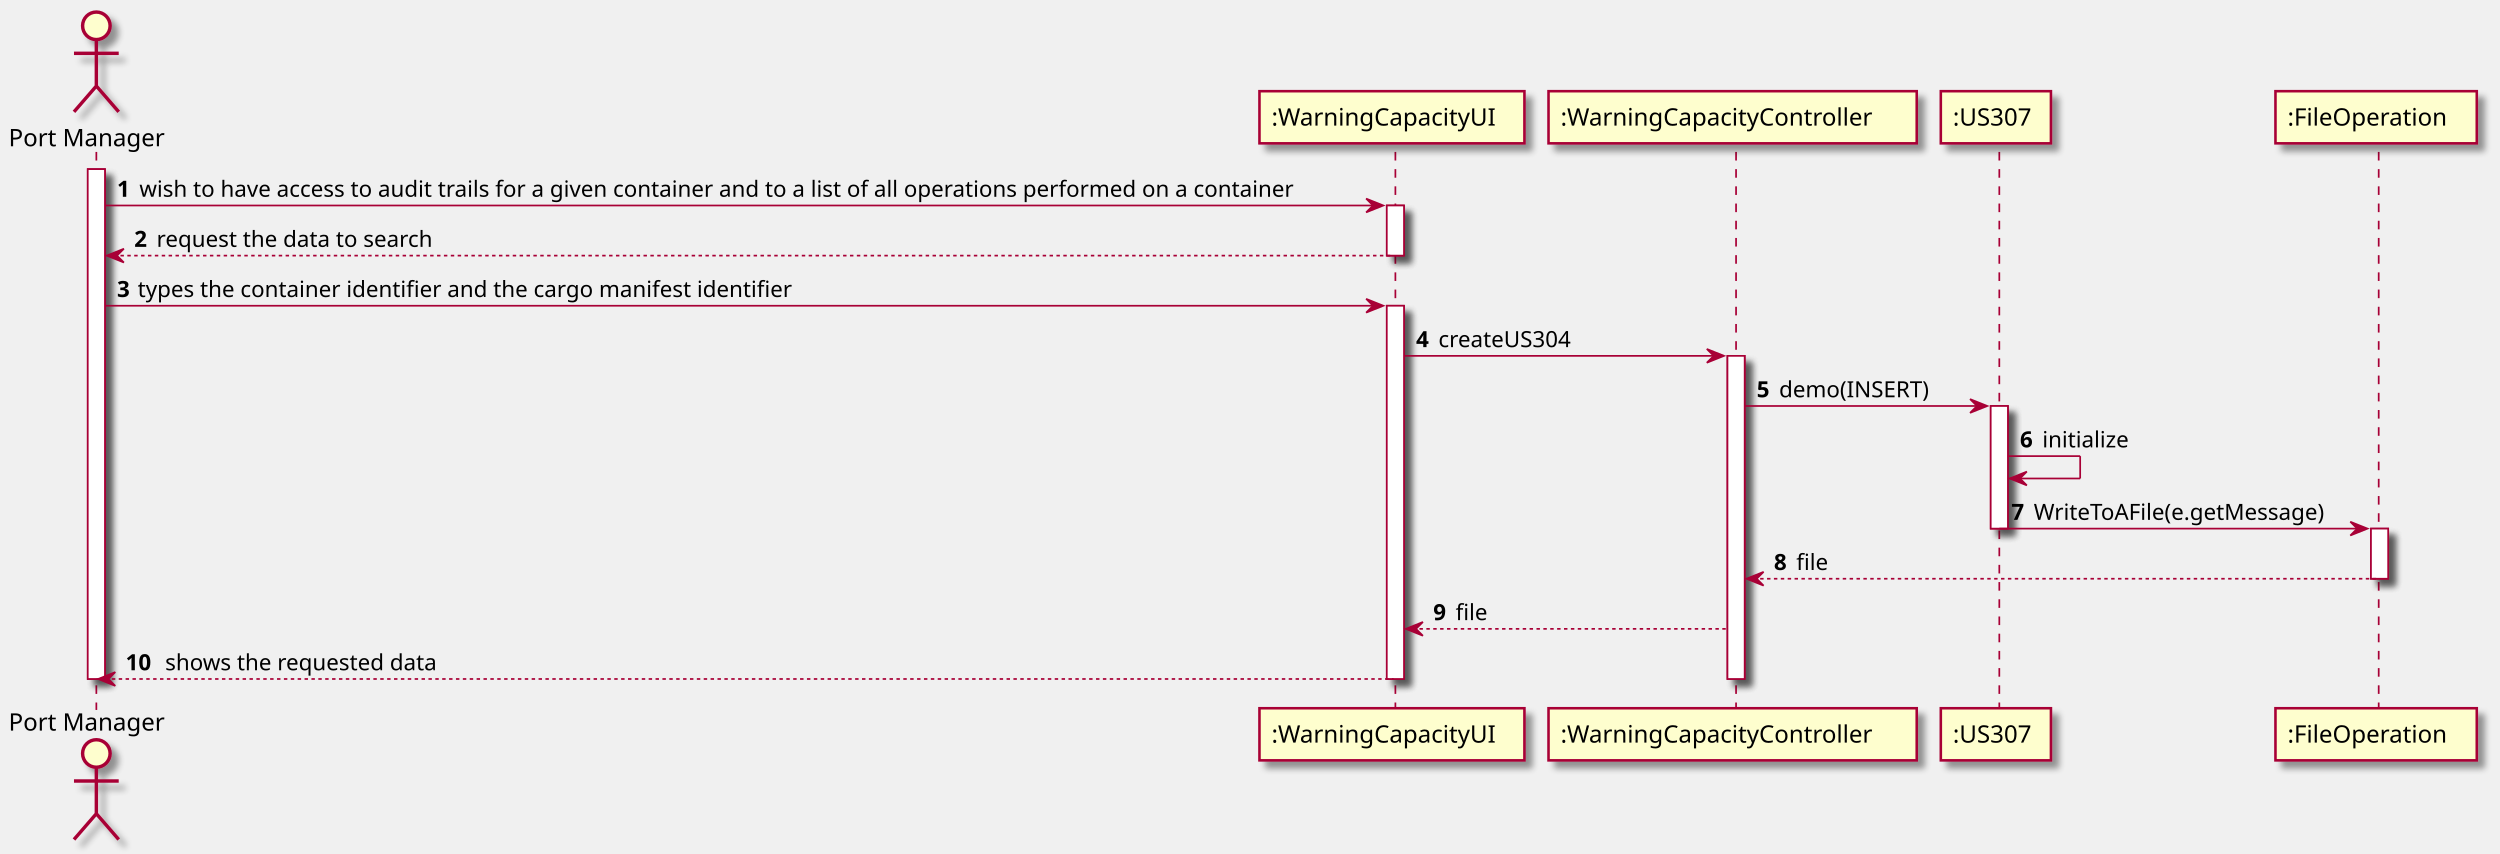
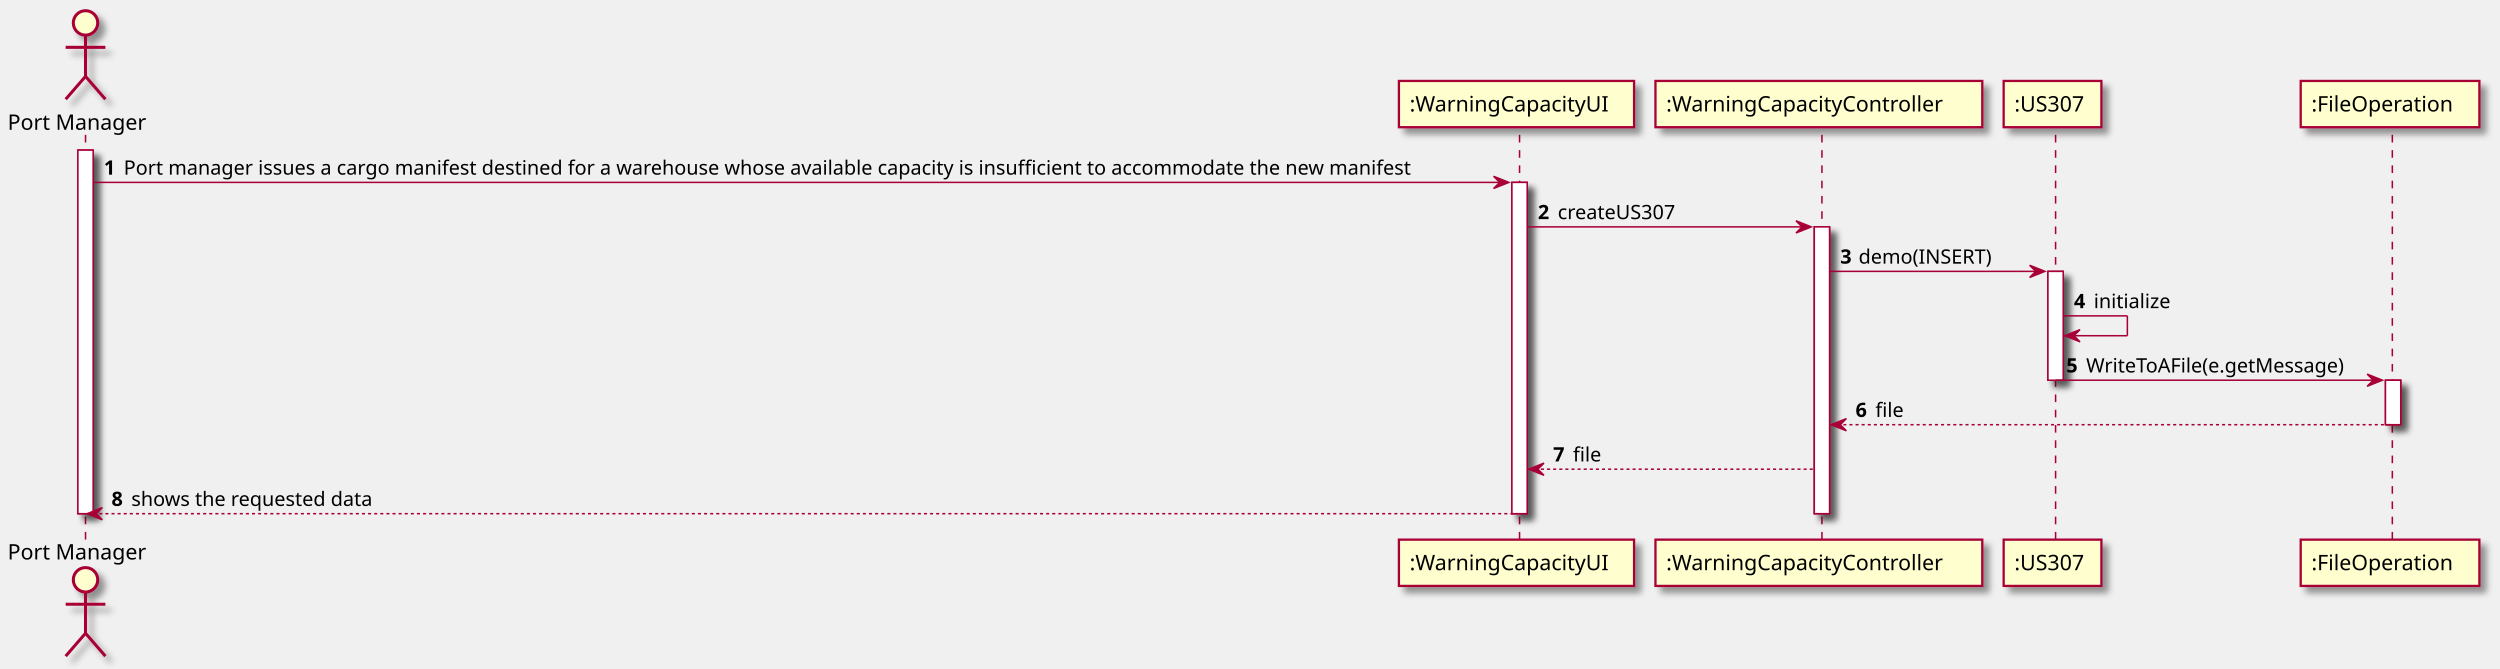
- <svg xmlns="http://www.w3.org/2000/svg" contentScriptType="application/ecmascript" contentStyleType="text/css" height="496px" preserveAspectRatio="none" style="width:1453px;height:496px;background:#FFFFFF;" version="1.1" viewBox="0 0 1453 496" width="1453px" zoomAndPan="magnify">
+ <svg xmlns="http://www.w3.org/2000/svg" contentScriptType="application/ecmascript" contentStyleType="text/css" height="438px" preserveAspectRatio="none" style="width:1637px;height:438px;background:#FFFFFF;" version="1.1" viewBox="0 0 1637 438" width="1637px" zoomAndPan="magnify">
  <defs>
-     <filter height="300%" id="f16c7dzrrjhhhg" width="300%" x="-1" y="-1">
+     <filter height="300%" id="f1rzpffdlyuzw8" width="300%" x="-1" y="-1">
      <feGaussianBlur result="blurOut" stdDeviation="2.0" />
      <feColorMatrix in="blurOut" result="blurOut2" type="matrix" values="0 0 0 0 0 0 0 0 0 0 0 0 0 0 0 0 0 0 .4 0" />
      <feOffset dx="4.0" dy="4.0" in="blurOut2" result="blurOut3" />
      <feBlend in="SourceGraphic" in2="blurOut3" mode="normal" />
    </filter>
  </defs>
  <g>
-     <rect fill="#FFFFFF" filter="url(#f16c7dzrrjhhhg)" height="296.328" style="stroke:#A80036;stroke-width:1.0;" width="10" x="51" y="98.297" />
-     <rect fill="#FFFFFF" filter="url(#f16c7dzrrjhhhg)" height="29.133" style="stroke:#A80036;stroke-width:1.0;" width="10" x="806" y="119.43" />
-     <rect fill="#FFFFFF" filter="url(#f16c7dzrrjhhhg)" height="216.93" style="stroke:#A80036;stroke-width:1.0;" width="10" x="806" y="177.695" />
-     <rect fill="#FFFFFF" filter="url(#f16c7dzrrjhhhg)" height="187.797" style="stroke:#A80036;stroke-width:1.0;" width="10" x="1004" y="206.828" />
-     <rect fill="#FFFFFF" filter="url(#f16c7dzrrjhhhg)" height="71.266" style="stroke:#A80036;stroke-width:1.0;" width="10" x="1157" y="235.961" />
-     <rect fill="#FFFFFF" filter="url(#f16c7dzrrjhhhg)" height="29.133" style="stroke:#A80036;stroke-width:1.0;" width="10" x="1378" y="307.227" />
-     <line style="stroke:#A80036;stroke-width:1.0;stroke-dasharray:5.0,5.0;" x1="56" x2="56" y1="88.297" y2="412.625" />
-     <line style="stroke:#A80036;stroke-width:1.0;stroke-dasharray:5.0,5.0;" x1="811" x2="811" y1="88.297" y2="412.625" />
-     <line style="stroke:#A80036;stroke-width:1.0;stroke-dasharray:5.0,5.0;" x1="1009" x2="1009" y1="88.297" y2="412.625" />
-     <line style="stroke:#A80036;stroke-width:1.0;stroke-dasharray:5.0,5.0;" x1="1162" x2="1162" y1="88.297" y2="412.625" />
-     <line style="stroke:#A80036;stroke-width:1.0;stroke-dasharray:5.0,5.0;" x1="1382.5" x2="1382.5" y1="88.297" y2="412.625" />
+     <rect fill="#FFFFFF" filter="url(#f1rzpffdlyuzw8)" height="238.062" style="stroke:#A80036;stroke-width:1.0;" width="10" x="51" y="98.297" />
+     <rect fill="#FFFFFF" filter="url(#f1rzpffdlyuzw8)" height="216.93" style="stroke:#A80036;stroke-width:1.0;" width="10" x="990" y="119.43" />
+     <rect fill="#FFFFFF" filter="url(#f1rzpffdlyuzw8)" height="187.797" style="stroke:#A80036;stroke-width:1.0;" width="10" x="1188" y="148.562" />
+     <rect fill="#FFFFFF" filter="url(#f1rzpffdlyuzw8)" height="71.266" style="stroke:#A80036;stroke-width:1.0;" width="10" x="1341" y="177.695" />
+     <rect fill="#FFFFFF" filter="url(#f1rzpffdlyuzw8)" height="29.133" style="stroke:#A80036;stroke-width:1.0;" width="10" x="1562" y="248.961" />
+     <line style="stroke:#A80036;stroke-width:1.0;stroke-dasharray:5.0,5.0;" x1="56" x2="56" y1="88.297" y2="354.359" />
+     <line style="stroke:#A80036;stroke-width:1.0;stroke-dasharray:5.0,5.0;" x1="995" x2="995" y1="88.297" y2="354.359" />
+     <line style="stroke:#A80036;stroke-width:1.0;stroke-dasharray:5.0,5.0;" x1="1193" x2="1193" y1="88.297" y2="354.359" />
+     <line style="stroke:#A80036;stroke-width:1.0;stroke-dasharray:5.0,5.0;" x1="1346" x2="1346" y1="88.297" y2="354.359" />
+     <line style="stroke:#A80036;stroke-width:1.0;stroke-dasharray:5.0,5.0;" x1="1566.5" x2="1566.5" y1="88.297" y2="354.359" />
    <text fill="#000000" font-family="sans-serif" font-size="14" lengthAdjust="spacing" textLength="96" x="5" y="84.995">Port Manager</text>
-     <ellipse cx="56" cy="15" fill="#FEFECE" filter="url(#f16c7dzrrjhhhg)" rx="8" ry="8" style="stroke:#A80036;stroke-width:2.0;" />
-     <path d="M56,23 L56,50 M43,31 L69,31 M56,50 L43,65 M56,50 L69,65 " fill="none" filter="url(#f16c7dzrrjhhhg)" style="stroke:#A80036;stroke-width:2.0;" />
-     <text fill="#000000" font-family="sans-serif" font-size="14" lengthAdjust="spacing" textLength="96" x="5" y="424.62">Port Manager</text>
-     <ellipse cx="56" cy="437.922" fill="#FEFECE" filter="url(#f16c7dzrrjhhhg)" rx="8" ry="8" style="stroke:#A80036;stroke-width:2.0;" />
-     <path d="M56,445.922 L56,472.922 M43,453.922 L69,453.922 M56,472.922 L43,487.922 M56,472.922 L69,487.922 " fill="none" filter="url(#f16c7dzrrjhhhg)" style="stroke:#A80036;stroke-width:2.0;" />
-     <rect fill="#FEFECE" filter="url(#f16c7dzrrjhhhg)" height="30.297" style="stroke:#A80036;stroke-width:1.5;" width="154" x="732" y="53" />
-     <text fill="#000000" font-family="sans-serif" font-size="14" lengthAdjust="spacing" textLength="140" x="739" y="72.995">:WarningCapacityUI</text>
-     <rect fill="#FEFECE" filter="url(#f16c7dzrrjhhhg)" height="30.297" style="stroke:#A80036;stroke-width:1.5;" width="154" x="732" y="411.625" />
-     <text fill="#000000" font-family="sans-serif" font-size="14" lengthAdjust="spacing" textLength="140" x="739" y="431.62">:WarningCapacityUI</text>
-     <rect fill="#FEFECE" filter="url(#f16c7dzrrjhhhg)" height="30.297" style="stroke:#A80036;stroke-width:1.5;" width="214" x="900" y="53" />
-     <text fill="#000000" font-family="sans-serif" font-size="14" lengthAdjust="spacing" textLength="200" x="907" y="72.995">:WarningCapacityController</text>
-     <rect fill="#FEFECE" filter="url(#f16c7dzrrjhhhg)" height="30.297" style="stroke:#A80036;stroke-width:1.5;" width="214" x="900" y="411.625" />
-     <text fill="#000000" font-family="sans-serif" font-size="14" lengthAdjust="spacing" textLength="200" x="907" y="431.62">:WarningCapacityController</text>
-     <rect fill="#FEFECE" filter="url(#f16c7dzrrjhhhg)" height="30.297" style="stroke:#A80036;stroke-width:1.5;" width="64" x="1128" y="53" />
-     <text fill="#000000" font-family="sans-serif" font-size="14" lengthAdjust="spacing" textLength="50" x="1135" y="72.995">:US307</text>
-     <rect fill="#FEFECE" filter="url(#f16c7dzrrjhhhg)" height="30.297" style="stroke:#A80036;stroke-width:1.5;" width="64" x="1128" y="411.625" />
-     <text fill="#000000" font-family="sans-serif" font-size="14" lengthAdjust="spacing" textLength="50" x="1135" y="431.62">:US307</text>
-     <rect fill="#FEFECE" filter="url(#f16c7dzrrjhhhg)" height="30.297" style="stroke:#A80036;stroke-width:1.5;" width="117" x="1322.5" y="53" />
-     <text fill="#000000" font-family="sans-serif" font-size="14" lengthAdjust="spacing" textLength="103" x="1329.5" y="72.995">:FileOperation</text>
-     <rect fill="#FEFECE" filter="url(#f16c7dzrrjhhhg)" height="30.297" style="stroke:#A80036;stroke-width:1.5;" width="117" x="1322.5" y="411.625" />
-     <text fill="#000000" font-family="sans-serif" font-size="14" lengthAdjust="spacing" textLength="103" x="1329.5" y="431.62">:FileOperation</text>
-     <rect fill="#FFFFFF" filter="url(#f16c7dzrrjhhhg)" height="296.328" style="stroke:#A80036;stroke-width:1.0;" width="10" x="51" y="98.297" />
-     <rect fill="#FFFFFF" filter="url(#f16c7dzrrjhhhg)" height="29.133" style="stroke:#A80036;stroke-width:1.0;" width="10" x="806" y="119.43" />
-     <rect fill="#FFFFFF" filter="url(#f16c7dzrrjhhhg)" height="216.93" style="stroke:#A80036;stroke-width:1.0;" width="10" x="806" y="177.695" />
-     <rect fill="#FFFFFF" filter="url(#f16c7dzrrjhhhg)" height="187.797" style="stroke:#A80036;stroke-width:1.0;" width="10" x="1004" y="206.828" />
-     <rect fill="#FFFFFF" filter="url(#f16c7dzrrjhhhg)" height="71.266" style="stroke:#A80036;stroke-width:1.0;" width="10" x="1157" y="235.961" />
-     <rect fill="#FFFFFF" filter="url(#f16c7dzrrjhhhg)" height="29.133" style="stroke:#A80036;stroke-width:1.0;" width="10" x="1378" y="307.227" />
-     <polygon fill="#A80036" points="794,115.43,804,119.43,794,123.43,798,119.43" style="stroke:#A80036;stroke-width:1.0;" />
-     <line style="stroke:#A80036;stroke-width:1.0;" x1="61" x2="800" y1="119.43" y2="119.43" />
+     <ellipse cx="56" cy="15" fill="#FEFECE" filter="url(#f1rzpffdlyuzw8)" rx="8" ry="8" style="stroke:#A80036;stroke-width:2.0;" />
+     <path d="M56,23 L56,50 M43,31 L69,31 M56,50 L43,65 M56,50 L69,65 " fill="none" filter="url(#f1rzpffdlyuzw8)" style="stroke:#A80036;stroke-width:2.0;" />
+     <text fill="#000000" font-family="sans-serif" font-size="14" lengthAdjust="spacing" textLength="96" x="5" y="366.354">Port Manager</text>
+     <ellipse cx="56" cy="379.656" fill="#FEFECE" filter="url(#f1rzpffdlyuzw8)" rx="8" ry="8" style="stroke:#A80036;stroke-width:2.0;" />
+     <path d="M56,387.656 L56,414.656 M43,395.656 L69,395.656 M56,414.656 L43,429.656 M56,414.656 L69,429.656 " fill="none" filter="url(#f1rzpffdlyuzw8)" style="stroke:#A80036;stroke-width:2.0;" />
+     <rect fill="#FEFECE" filter="url(#f1rzpffdlyuzw8)" height="30.297" style="stroke:#A80036;stroke-width:1.5;" width="154" x="916" y="53" />
+     <text fill="#000000" font-family="sans-serif" font-size="14" lengthAdjust="spacing" textLength="140" x="923" y="72.995">:WarningCapacityUI</text>
+     <rect fill="#FEFECE" filter="url(#f1rzpffdlyuzw8)" height="30.297" style="stroke:#A80036;stroke-width:1.5;" width="154" x="916" y="353.359" />
+     <text fill="#000000" font-family="sans-serif" font-size="14" lengthAdjust="spacing" textLength="140" x="923" y="373.354">:WarningCapacityUI</text>
+     <rect fill="#FEFECE" filter="url(#f1rzpffdlyuzw8)" height="30.297" style="stroke:#A80036;stroke-width:1.5;" width="214" x="1084" y="53" />
+     <text fill="#000000" font-family="sans-serif" font-size="14" lengthAdjust="spacing" textLength="200" x="1091" y="72.995">:WarningCapacityController</text>
+     <rect fill="#FEFECE" filter="url(#f1rzpffdlyuzw8)" height="30.297" style="stroke:#A80036;stroke-width:1.5;" width="214" x="1084" y="353.359" />
+     <text fill="#000000" font-family="sans-serif" font-size="14" lengthAdjust="spacing" textLength="200" x="1091" y="373.354">:WarningCapacityController</text>
+     <rect fill="#FEFECE" filter="url(#f1rzpffdlyuzw8)" height="30.297" style="stroke:#A80036;stroke-width:1.5;" width="64" x="1312" y="53" />
+     <text fill="#000000" font-family="sans-serif" font-size="14" lengthAdjust="spacing" textLength="50" x="1319" y="72.995">:US307</text>
+     <rect fill="#FEFECE" filter="url(#f1rzpffdlyuzw8)" height="30.297" style="stroke:#A80036;stroke-width:1.5;" width="64" x="1312" y="353.359" />
+     <text fill="#000000" font-family="sans-serif" font-size="14" lengthAdjust="spacing" textLength="50" x="1319" y="373.354">:US307</text>
+     <rect fill="#FEFECE" filter="url(#f1rzpffdlyuzw8)" height="30.297" style="stroke:#A80036;stroke-width:1.5;" width="117" x="1506.5" y="53" />
+     <text fill="#000000" font-family="sans-serif" font-size="14" lengthAdjust="spacing" textLength="103" x="1513.5" y="72.995">:FileOperation</text>
+     <rect fill="#FEFECE" filter="url(#f1rzpffdlyuzw8)" height="30.297" style="stroke:#A80036;stroke-width:1.5;" width="117" x="1506.5" y="353.359" />
+     <text fill="#000000" font-family="sans-serif" font-size="14" lengthAdjust="spacing" textLength="103" x="1513.5" y="373.354">:FileOperation</text>
+     <rect fill="#FFFFFF" filter="url(#f1rzpffdlyuzw8)" height="238.062" style="stroke:#A80036;stroke-width:1.0;" width="10" x="51" y="98.297" />
+     <rect fill="#FFFFFF" filter="url(#f1rzpffdlyuzw8)" height="216.93" style="stroke:#A80036;stroke-width:1.0;" width="10" x="990" y="119.43" />
+     <rect fill="#FFFFFF" filter="url(#f1rzpffdlyuzw8)" height="187.797" style="stroke:#A80036;stroke-width:1.0;" width="10" x="1188" y="148.562" />
+     <rect fill="#FFFFFF" filter="url(#f1rzpffdlyuzw8)" height="71.266" style="stroke:#A80036;stroke-width:1.0;" width="10" x="1341" y="177.695" />
+     <rect fill="#FFFFFF" filter="url(#f1rzpffdlyuzw8)" height="29.133" style="stroke:#A80036;stroke-width:1.0;" width="10" x="1562" y="248.961" />
+     <polygon fill="#A80036" points="978,115.43,988,119.43,978,123.43,982,119.43" style="stroke:#A80036;stroke-width:1.0;" />
+     <line style="stroke:#A80036;stroke-width:1.0;" x1="61" x2="984" y1="119.43" y2="119.43" />
    <text fill="#000000" font-family="sans-serif" font-size="13" font-weight="bold" lengthAdjust="spacing" textLength="9" x="68" y="114.364">1</text>
-     <text fill="#000000" font-family="sans-serif" font-size="13" lengthAdjust="spacing" textLength="713" x="81" y="114.364">wish to  have access to audit trails for a given container and to a list of all operations performed on a container</text>
-     <polygon fill="#A80036" points="72,144.562,62,148.562,72,152.562,68,148.562" style="stroke:#A80036;stroke-width:1.0;" />
-     <line style="stroke:#A80036;stroke-width:1.0;stroke-dasharray:2.0,2.0;" x1="66" x2="810" y1="148.562" y2="148.562" />
-     <text fill="#000000" font-family="sans-serif" font-size="13" font-weight="bold" lengthAdjust="spacing" textLength="9" x="78" y="143.497">2</text>
-     <text fill="#000000" font-family="sans-serif" font-size="13" lengthAdjust="spacing" textLength="171" x="91" y="143.497">request the data to search</text>
-     <polygon fill="#A80036" points="794,173.695,804,177.695,794,181.695,798,177.695" style="stroke:#A80036;stroke-width:1.0;" />
-     <line style="stroke:#A80036;stroke-width:1.0;" x1="61" x2="800" y1="177.695" y2="177.695" />
-     <text fill="#000000" font-family="sans-serif" font-size="13" font-weight="bold" lengthAdjust="spacing" textLength="8" x="68" y="172.629">3</text>
-     <text fill="#000000" font-family="sans-serif" font-size="13" lengthAdjust="spacing" textLength="399" x="80" y="172.629">types the container identifier and the cargo manifest identifier</text>
-     <polygon fill="#A80036" points="992,202.828,1002,206.828,992,210.828,996,206.828" style="stroke:#A80036;stroke-width:1.0;" />
-     <line style="stroke:#A80036;stroke-width:1.0;" x1="816" x2="998" y1="206.828" y2="206.828" />
-     <text fill="#000000" font-family="sans-serif" font-size="13" font-weight="bold" lengthAdjust="spacing" textLength="9" x="823" y="201.762">4</text>
-     <text fill="#000000" font-family="sans-serif" font-size="13" lengthAdjust="spacing" textLength="82" x="836" y="201.762">createUS304</text>
-     <polygon fill="#A80036" points="1145,231.961,1155,235.961,1145,239.961,1149,235.961" style="stroke:#A80036;stroke-width:1.0;" />
-     <line style="stroke:#A80036;stroke-width:1.0;" x1="1014" x2="1151" y1="235.961" y2="235.961" />
-     <text fill="#000000" font-family="sans-serif" font-size="13" font-weight="bold" lengthAdjust="spacing" textLength="9" x="1021" y="230.895">5</text>
-     <text fill="#000000" font-family="sans-serif" font-size="13" lengthAdjust="spacing" textLength="92" x="1034" y="230.895">demo(INSERT)</text>
-     <line style="stroke:#A80036;stroke-width:1.0;" x1="1167" x2="1209" y1="265.094" y2="265.094" />
-     <line style="stroke:#A80036;stroke-width:1.0;" x1="1209" x2="1209" y1="265.094" y2="278.094" />
-     <line style="stroke:#A80036;stroke-width:1.0;" x1="1168" x2="1209" y1="278.094" y2="278.094" />
-     <polygon fill="#A80036" points="1178,274.094,1168,278.094,1178,282.094,1174,278.094" style="stroke:#A80036;stroke-width:1.0;" />
-     <text fill="#000000" font-family="sans-serif" font-size="13" font-weight="bold" lengthAdjust="spacing" textLength="9" x="1174" y="260.028">6</text>
-     <text fill="#000000" font-family="sans-serif" font-size="13" lengthAdjust="spacing" textLength="51" x="1187" y="260.028">initialize</text>
-     <polygon fill="#A80036" points="1366,303.227,1376,307.227,1366,311.227,1370,307.227" style="stroke:#A80036;stroke-width:1.0;" />
-     <line style="stroke:#A80036;stroke-width:1.0;" x1="1162" x2="1372" y1="307.227" y2="307.227" />
-     <text fill="#000000" font-family="sans-serif" font-size="13" font-weight="bold" lengthAdjust="spacing" textLength="9" x="1169" y="302.161">7</text>
-     <text fill="#000000" font-family="sans-serif" font-size="13" lengthAdjust="spacing" textLength="179" x="1182" y="302.161">WriteToAFile(e.getMessage)</text>
-     <polygon fill="#A80036" points="1025,332.359,1015,336.359,1025,340.359,1021,336.359" style="stroke:#A80036;stroke-width:1.0;" />
-     <line style="stroke:#A80036;stroke-width:1.0;stroke-dasharray:2.0,2.0;" x1="1019" x2="1382" y1="336.359" y2="336.359" />
-     <text fill="#000000" font-family="sans-serif" font-size="13" font-weight="bold" lengthAdjust="spacing" textLength="9" x="1031" y="331.293">8</text>
-     <text fill="#000000" font-family="sans-serif" font-size="13" lengthAdjust="spacing" textLength="19" x="1044" y="331.293">file</text>
-     <polygon fill="#A80036" points="827,361.492,817,365.492,827,369.492,823,365.492" style="stroke:#A80036;stroke-width:1.0;" />
-     <line style="stroke:#A80036;stroke-width:1.0;stroke-dasharray:2.0,2.0;" x1="821" x2="1003" y1="365.492" y2="365.492" />
-     <text fill="#000000" font-family="sans-serif" font-size="13" font-weight="bold" lengthAdjust="spacing" textLength="9" x="833" y="360.426">9</text>
-     <text fill="#000000" font-family="sans-serif" font-size="13" lengthAdjust="spacing" textLength="19" x="846" y="360.426">file</text>
-     <polygon fill="#A80036" points="67,390.625,57,394.625,67,398.625,63,394.625" style="stroke:#A80036;stroke-width:1.0;" />
-     <line style="stroke:#A80036;stroke-width:1.0;stroke-dasharray:2.0,2.0;" x1="61" x2="810" y1="394.625" y2="394.625" />
-     <text fill="#000000" font-family="sans-serif" font-size="13" font-weight="bold" lengthAdjust="spacing" textLength="19" x="73" y="389.559">10</text>
-     <text fill="#000000" font-family="sans-serif" font-size="13" lengthAdjust="spacing" textLength="168" x="96" y="389.559">shows the requested data</text>
+     <text fill="#000000" font-family="sans-serif" font-size="13" lengthAdjust="spacing" textLength="897" x="81" y="114.364">Port manager issues a cargo manifest destined for a warehouse whose available capacity is insufficient to accommodate the new manifest</text>
+     <polygon fill="#A80036" points="1176,144.562,1186,148.562,1176,152.562,1180,148.562" style="stroke:#A80036;stroke-width:1.0;" />
+     <line style="stroke:#A80036;stroke-width:1.0;" x1="1000" x2="1182" y1="148.562" y2="148.562" />
+     <text fill="#000000" font-family="sans-serif" font-size="13" font-weight="bold" lengthAdjust="spacing" textLength="9" x="1007" y="143.497">2</text>
+     <text fill="#000000" font-family="sans-serif" font-size="13" lengthAdjust="spacing" textLength="82" x="1020" y="143.497">createUS307</text>
+     <polygon fill="#A80036" points="1329,173.695,1339,177.695,1329,181.695,1333,177.695" style="stroke:#A80036;stroke-width:1.0;" />
+     <line style="stroke:#A80036;stroke-width:1.0;" x1="1198" x2="1335" y1="177.695" y2="177.695" />
+     <text fill="#000000" font-family="sans-serif" font-size="13" font-weight="bold" lengthAdjust="spacing" textLength="8" x="1205" y="172.629">3</text>
+     <text fill="#000000" font-family="sans-serif" font-size="13" lengthAdjust="spacing" textLength="92" x="1217" y="172.629">demo(INSERT)</text>
+     <line style="stroke:#A80036;stroke-width:1.0;" x1="1351" x2="1393" y1="206.828" y2="206.828" />
+     <line style="stroke:#A80036;stroke-width:1.0;" x1="1393" x2="1393" y1="206.828" y2="219.828" />
+     <line style="stroke:#A80036;stroke-width:1.0;" x1="1352" x2="1393" y1="219.828" y2="219.828" />
+     <polygon fill="#A80036" points="1362,215.828,1352,219.828,1362,223.828,1358,219.828" style="stroke:#A80036;stroke-width:1.0;" />
+     <text fill="#000000" font-family="sans-serif" font-size="13" font-weight="bold" lengthAdjust="spacing" textLength="9" x="1358" y="201.762">4</text>
+     <text fill="#000000" font-family="sans-serif" font-size="13" lengthAdjust="spacing" textLength="51" x="1371" y="201.762">initialize</text>
+     <polygon fill="#A80036" points="1550,244.961,1560,248.961,1550,252.961,1554,248.961" style="stroke:#A80036;stroke-width:1.0;" />
+     <line style="stroke:#A80036;stroke-width:1.0;" x1="1346" x2="1556" y1="248.961" y2="248.961" />
+     <text fill="#000000" font-family="sans-serif" font-size="13" font-weight="bold" lengthAdjust="spacing" textLength="9" x="1353" y="243.895">5</text>
+     <text fill="#000000" font-family="sans-serif" font-size="13" lengthAdjust="spacing" textLength="179" x="1366" y="243.895">WriteToAFile(e.getMessage)</text>
+     <polygon fill="#A80036" points="1209,274.094,1199,278.094,1209,282.094,1205,278.094" style="stroke:#A80036;stroke-width:1.0;" />
+     <line style="stroke:#A80036;stroke-width:1.0;stroke-dasharray:2.0,2.0;" x1="1203" x2="1566" y1="278.094" y2="278.094" />
+     <text fill="#000000" font-family="sans-serif" font-size="13" font-weight="bold" lengthAdjust="spacing" textLength="9" x="1215" y="273.028">6</text>
+     <text fill="#000000" font-family="sans-serif" font-size="13" lengthAdjust="spacing" textLength="19" x="1228" y="273.028">file</text>
+     <polygon fill="#A80036" points="1011,303.227,1001,307.227,1011,311.227,1007,307.227" style="stroke:#A80036;stroke-width:1.0;" />
+     <line style="stroke:#A80036;stroke-width:1.0;stroke-dasharray:2.0,2.0;" x1="1005" x2="1187" y1="307.227" y2="307.227" />
+     <text fill="#000000" font-family="sans-serif" font-size="13" font-weight="bold" lengthAdjust="spacing" textLength="9" x="1017" y="302.161">7</text>
+     <text fill="#000000" font-family="sans-serif" font-size="13" lengthAdjust="spacing" textLength="19" x="1030" y="302.161">file</text>
+     <polygon fill="#A80036" points="67,332.359,57,336.359,67,340.359,63,336.359" style="stroke:#A80036;stroke-width:1.0;" />
+     <line style="stroke:#A80036;stroke-width:1.0;stroke-dasharray:2.0,2.0;" x1="61" x2="994" y1="336.359" y2="336.359" />
+     <text fill="#000000" font-family="sans-serif" font-size="13" font-weight="bold" lengthAdjust="spacing" textLength="9" x="73" y="331.293">8</text>
+     <text fill="#000000" font-family="sans-serif" font-size="13" lengthAdjust="spacing" textLength="168" x="86" y="331.293">shows the requested data</text>
  </g>
</svg>
